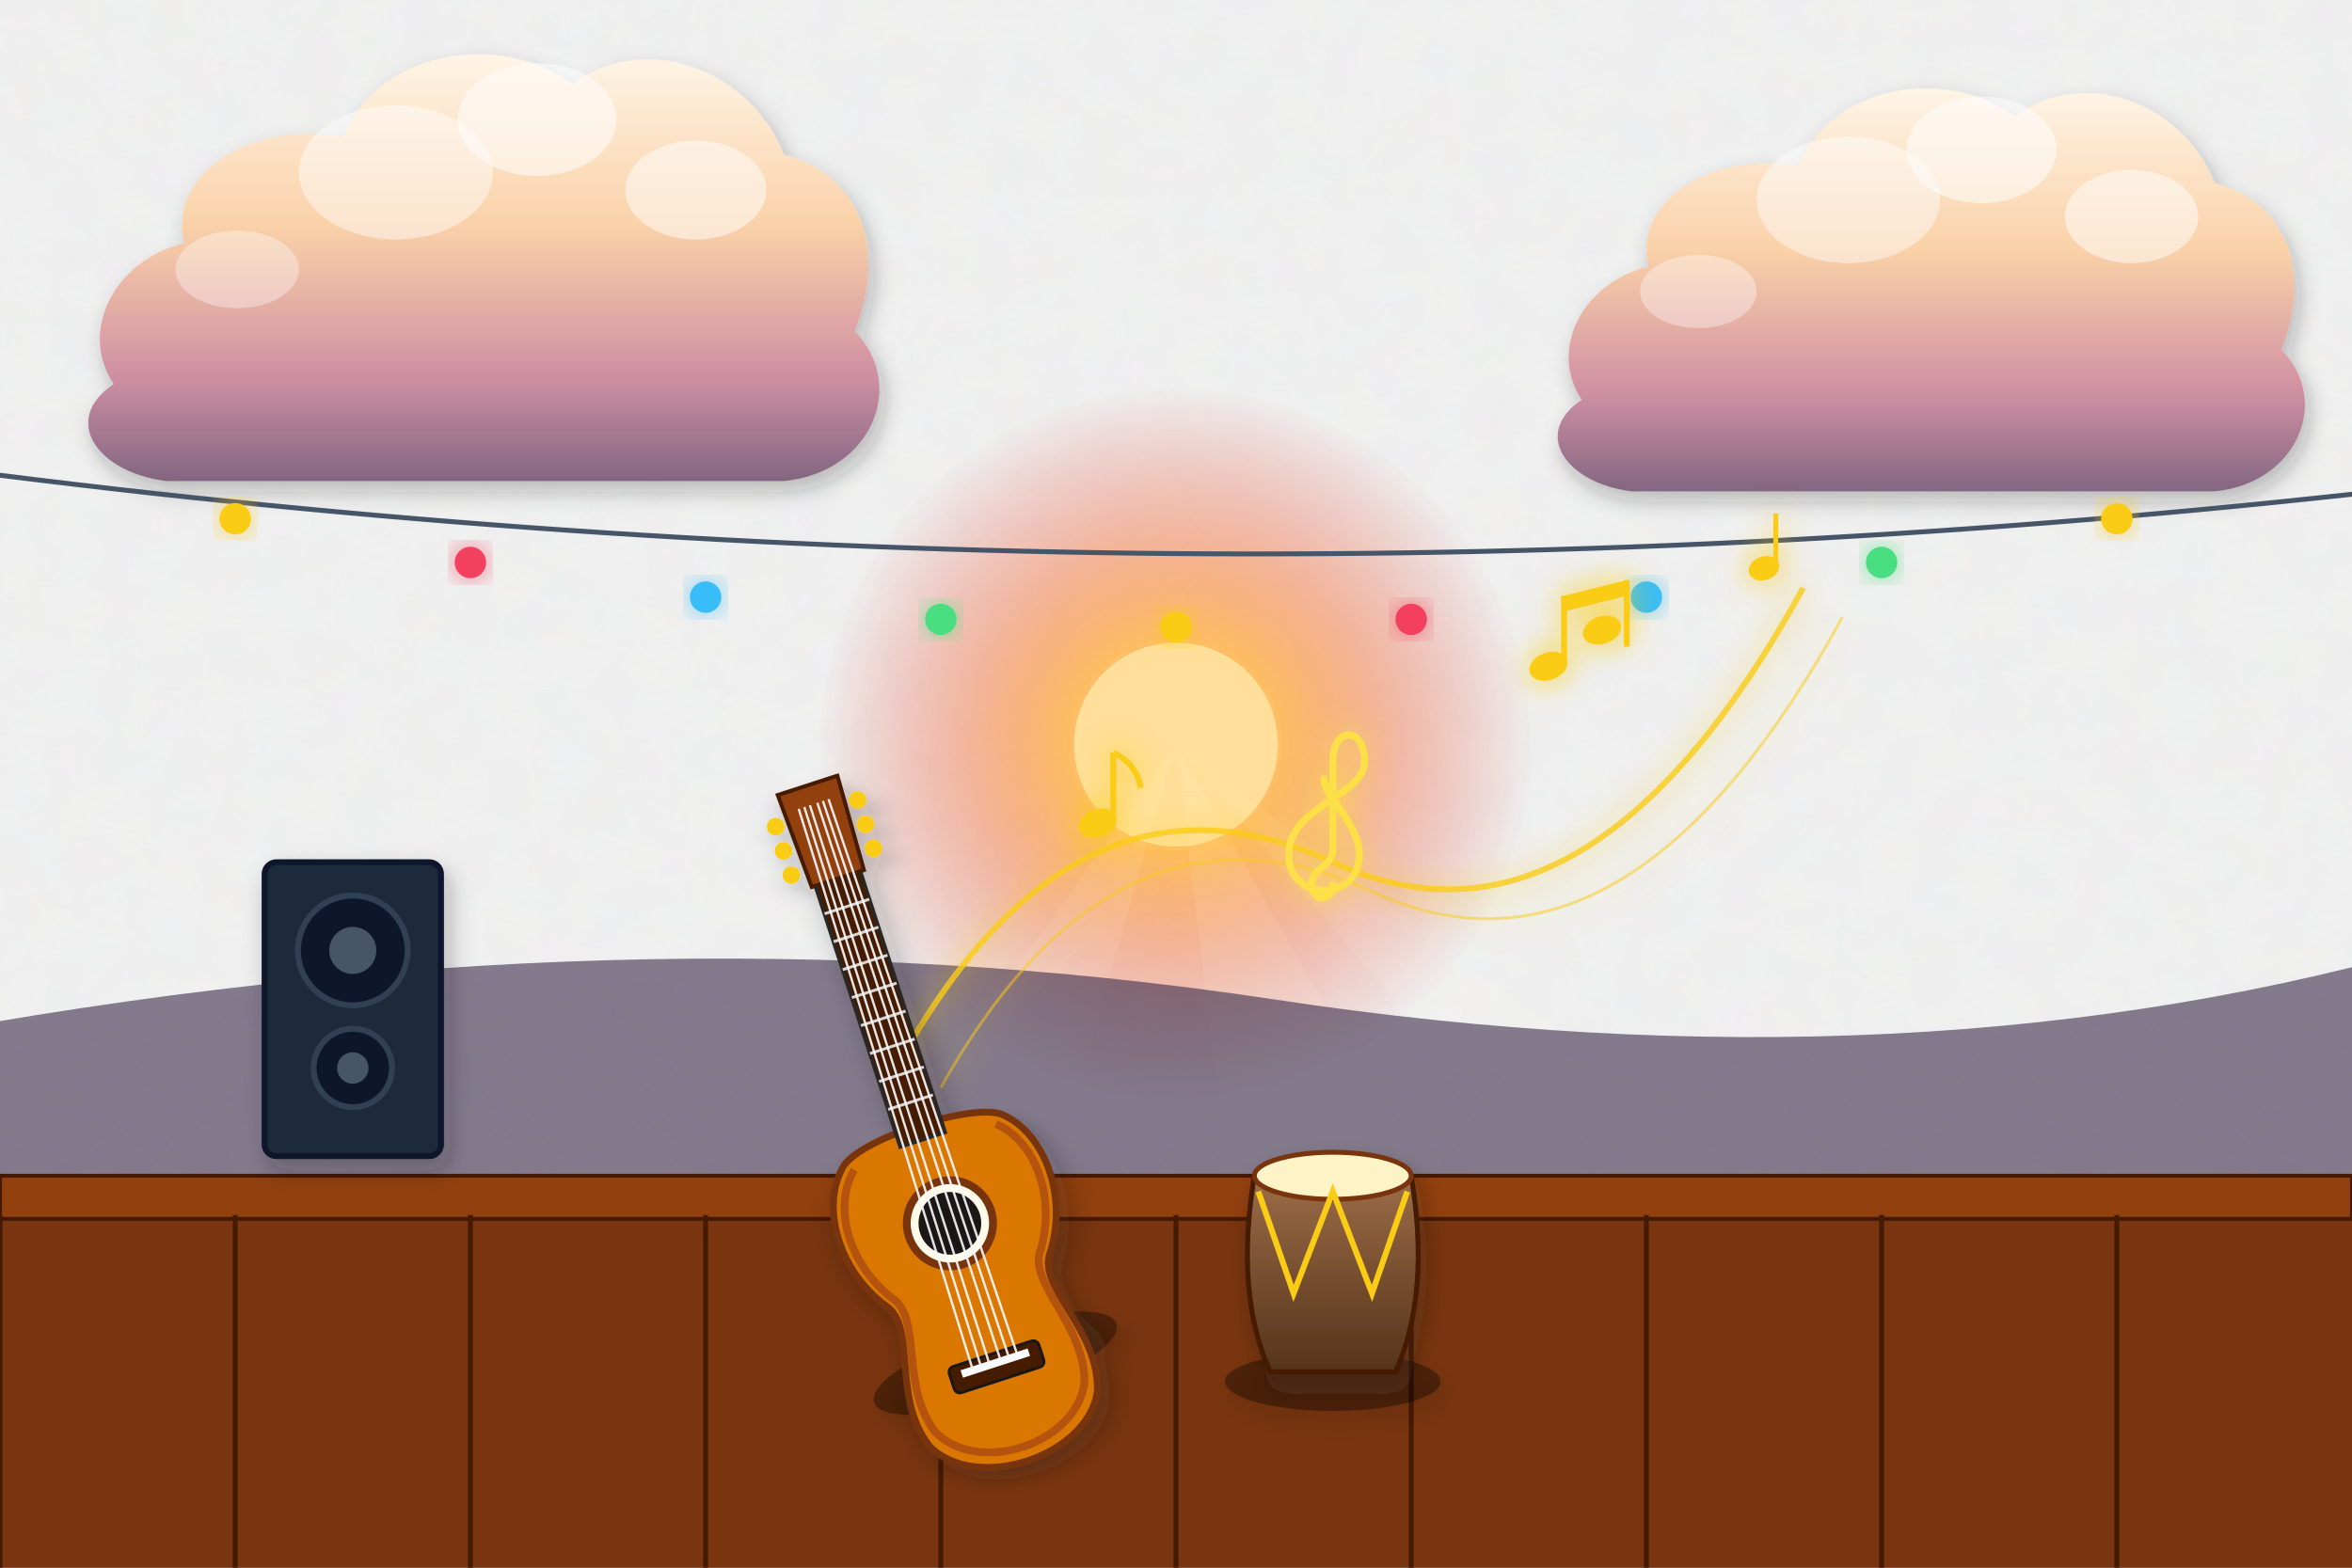
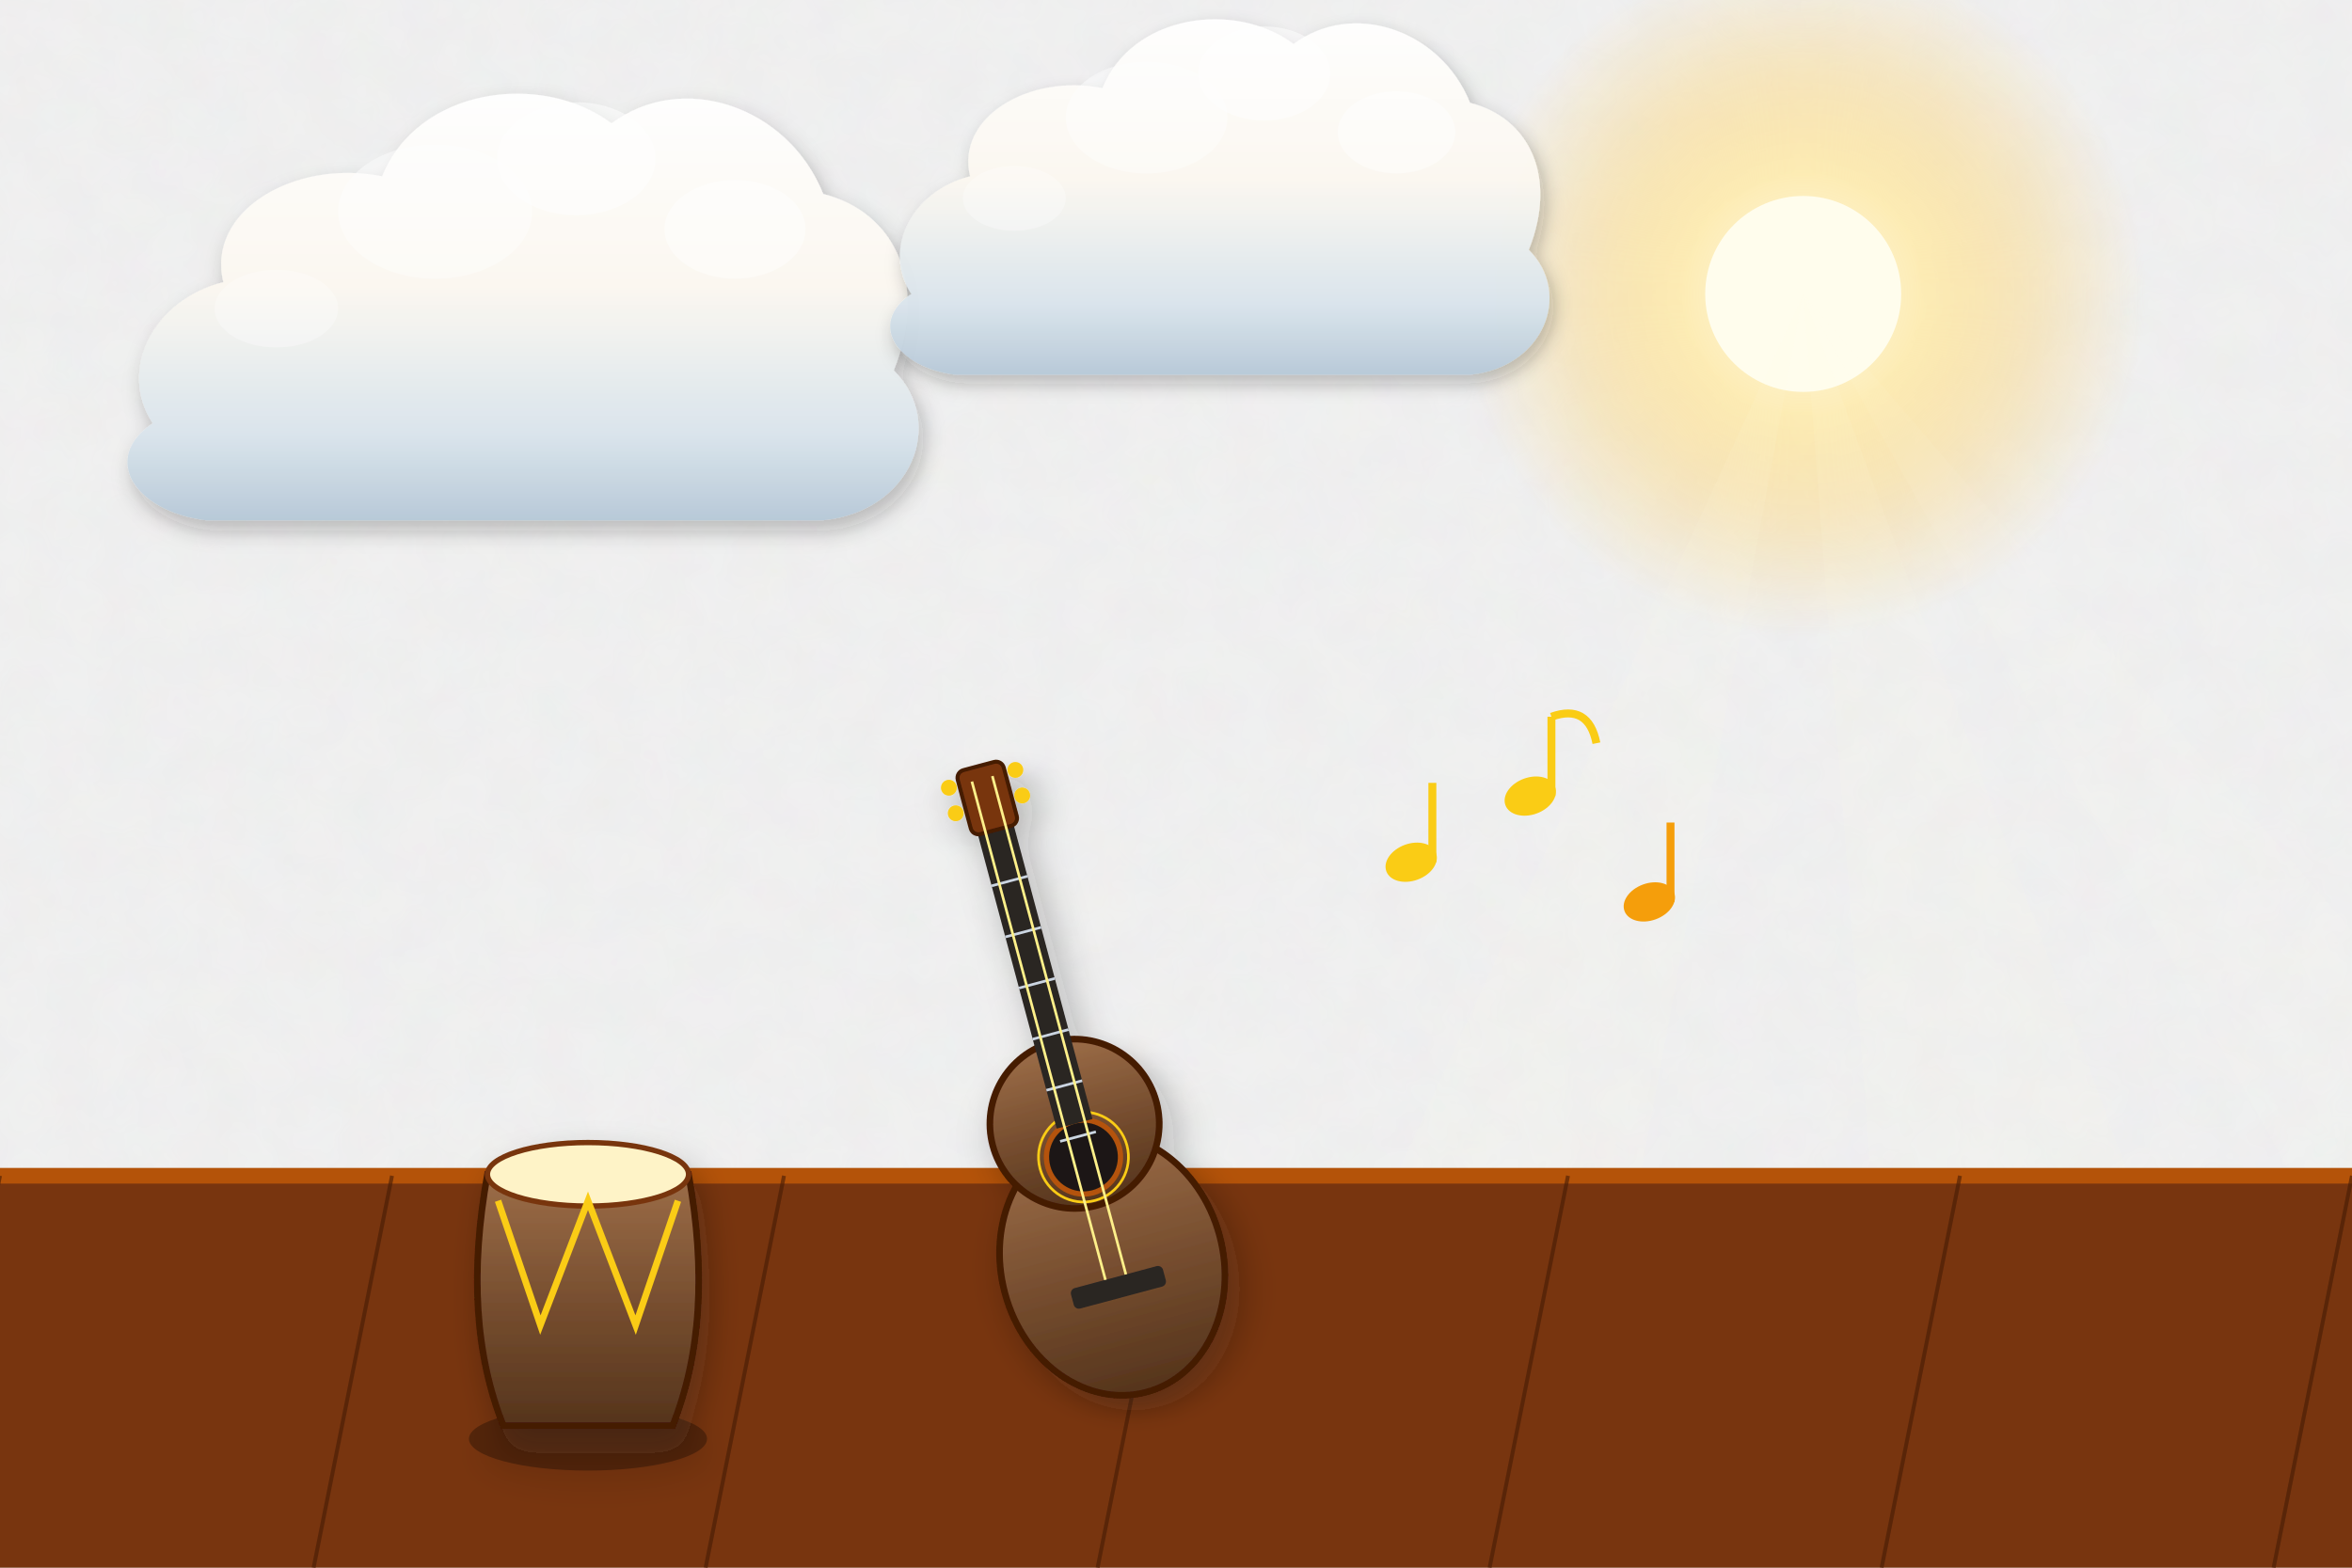
<svg xmlns="http://www.w3.org/2000/svg" viewBox="0 0 1200 800" width="1200" height="800">
  <defs>
    <filter id="ghibliPaper" x="0%" y="0%" width="100%" height="100%">
      <feTurbulence type="fractalNoise" baseFrequency="0.04" numOctaves="3" result="noise" seed="42" />
      <feColorMatrix type="matrix" values="1 0 0 0 0  0 1 0 0 0  0 0 1 0 0  0 0 0 0.035 0" in="noise" result="coloredNoise" />
      <feComposite operator="in" in2="SourceGraphic" />
    </filter>
    <filter id="softGlow" x="-20%" y="-20%" width="140%" height="140%">
      <feGaussianBlur stdDeviation="8" result="blur" />
      <feComposite in="SourceGraphic" in2="blur" operator="over" />
    </filter>
    <filter id="dropShadow" x="-20%" y="-20%" width="140%" height="140%">
      <feDropShadow dx="3" dy="6" stdDeviation="6" flood-color="#141e28" flood-opacity="0.28" />
    </filter>
    <linearGradient id="skyDay" x1="0" y1="0" x2="0" y2="1">
      <stop offset="0%" stop-color="#236ca7" />
      <stop offset="35%" stop-color="#5fa3d6" />
      <stop offset="70%" stop-color="#b8e1f2" />
      <stop offset="100%" stop-color="#fdf3dc" />
    </linearGradient>
    <linearGradient id="skySunset" x1="0" y1="0" x2="0" y2="1">
      <stop offset="0%" stop-color="#31396b" />
      <stop offset="35%" stop-color="#73507b" />
      <stop offset="65%" stop-color="#cb6b5c" />
      <stop offset="85%" stop-color="#f29e5a" />
      <stop offset="100%" stop-color="#fedaa2" />
    </linearGradient>
    <linearGradient id="skyDusk" x1="0" y1="0" x2="0" y2="1">
      <stop offset="0%" stop-color="#121832" />
      <stop offset="40%" stop-color="#262f56" />
      <stop offset="70%" stop-color="#4e3d64" />
      <stop offset="90%" stop-color="#915264" />
      <stop offset="100%" stop-color="#d6846c" />
    </linearGradient>
    <linearGradient id="cloudBodyDay" x1="0" y1="0" x2="0" y2="1">
      <stop offset="0%" stop-color="#ffffff" />
      <stop offset="45%" stop-color="#fcf8f0" />
      <stop offset="80%" stop-color="#d9e4ec" />
      <stop offset="100%" stop-color="#b6c8d7" />
    </linearGradient>
    <linearGradient id="cloudBodySunset" x1="0" y1="0" x2="0" y2="1">
      <stop offset="0%" stop-color="#fff5e6" />
      <stop offset="40%" stop-color="#fbd0a5" />
      <stop offset="75%" stop-color="#cf8ca0" />
      <stop offset="100%" stop-color="#7e607c" />
    </linearGradient>
    <radialGradient id="sunGlowDay" cx="50%" cy="50%" r="50%">
      <stop offset="0%" stop-color="#fffced" stop-opacity="1" />
      <stop offset="35%" stop-color="#ffebaa" stop-opacity="0.85" />
      <stop offset="70%" stop-color="#ffd573" stop-opacity="0.35" />
      <stop offset="100%" stop-color="#ffd573" stop-opacity="0" />
    </radialGradient>
    <radialGradient id="sunGlowSunset" cx="50%" cy="50%" r="50%">
      <stop offset="0%" stop-color="#fff8db" stop-opacity="1" />
      <stop offset="30%" stop-color="#ffb753" stop-opacity="0.9" />
      <stop offset="65%" stop-color="#f46e45" stop-opacity="0.4" />
      <stop offset="100%" stop-color="#e04a43" stop-opacity="0" />
    </radialGradient>
    <linearGradient id="hillDistant" x1="0" y1="0" x2="0" y2="1">
      <stop offset="0%" stop-color="#6e94a8" />
      <stop offset="100%" stop-color="#93b9c7" />
    </linearGradient>
    <linearGradient id="hillMid" x1="0" y1="0" x2="0" y2="1">
      <stop offset="0%" stop-color="#4a7c4f" />
      <stop offset="50%" stop-color="#3c6a40" />
      <stop offset="100%" stop-color="#2d5231" />
    </linearGradient>
    <linearGradient id="hillNear" x1="0" y1="0" x2="0" y2="1">
      <stop offset="0%" stop-color="#699e4c" />
      <stop offset="60%" stop-color="#4c7e33" />
      <stop offset="100%" stop-color="#2f5720" />
    </linearGradient>
    <linearGradient id="woodTone" x1="0" y1="0" x2="0" y2="1">
      <stop offset="0%" stop-color="#9c6d48" />
      <stop offset="50%" stop-color="#784f30" />
      <stop offset="100%" stop-color="#55341c" />
    </linearGradient>
    <linearGradient id="brassTone" x1="0" y1="0" x2="1" y2="1">
      <stop offset="0%" stop-color="#ffe699" />
      <stop offset="35%" stop-color="#d9a536" />
      <stop offset="70%" stop-color="#996c14" />
      <stop offset="100%" stop-color="#5e4007" />
    </linearGradient>
    <linearGradient id="stoneTone" x1="0" y1="0" x2="0" y2="1">
      <stop offset="0%" stop-color="#c5beb3" />
      <stop offset="60%" stop-color="#999184" />
      <stop offset="100%" stop-color="#6c6458" />
    </linearGradient>
    <linearGradient id="waterTone" x1="0" y1="0" x2="0" y2="1">
      <stop offset="0%" stop-color="#47a5be" />
      <stop offset="50%" stop-color="#2a7796" />
      <stop offset="100%" stop-color="#144d6a" />
    </linearGradient>
  </defs>
-   <rect width="1200" height="800" fill="url(#skyDusk)" filter="url(#ghibliPaper)" />
+   <rect width="1200" height="800" fill="url(#skyDay)" filter="url(#ghibliPaper)" />
  <g>
-     <circle cx="600" cy="380" r="182" fill="url(#sunGlowSunset)" />
-     <circle cx="600" cy="380" r="52" fill="#ffdf99" />
-     <polygon points="600,380 300,800 480,800" fill="#fffbe6" opacity="0.08" />
-     <polygon points="600,380 650,800 840,800" fill="#fffbe6" opacity="0.08" />
-     <polygon points="600,380 960,800 1160,800" fill="#fffbe6" opacity="0.06" />
+     <circle cx="920" cy="150" r="175" fill="url(#sunGlowDay)" />
+     <circle cx="920" cy="150" r="50" fill="#fffded" />
+     <polygon points="920,150 620,800 800,800" fill="#fffbe6" opacity="0.08" />
+     <polygon points="920,150 970,800 1160,800" fill="#fffbe6" opacity="0.08" />
+     <polygon points="920,150 1280,800 1480,800" fill="#fffbe6" opacity="0.06" />
  </g>
-   <g transform="translate(220, 160) scale(0.9)" opacity="0.95">
-     <path d="M-180,40        C-200,10 -180,-30 -140,-40        C-150,-80 -100,-110 -50,-100        C-30,-150 40,-160 80,-130        C120,-160 180,-140 200,-90        C240,-80 260,-40 240,10        C270,40 250,90 200,95        L-150,95        C-190,90 -210,60 -180,40 Z" fill="url(#cloudBodySunset)" filter="url(#dropShadow)" />
+   <g transform="translate(240, 180) scale(0.9)" opacity="0.95">
+     <path d="M-180,40        C-200,10 -180,-30 -140,-40        C-150,-80 -100,-110 -50,-100        C-30,-150 40,-160 80,-130        C120,-160 180,-140 200,-90        C240,-80 260,-40 240,10        C270,40 250,90 200,95        L-150,95        C-190,90 -210,60 -180,40 Z" fill="url(#cloudBodyDay)" filter="url(#dropShadow)" />
    <ellipse cx="60" cy="-110" rx="45" ry="32" fill="#ffffff" opacity="0.55" />
    <ellipse cx="-20" cy="-80" rx="55" ry="38" fill="#ffffff" opacity="0.45" />
    <ellipse cx="150" cy="-70" rx="40" ry="28" fill="#ffffff" opacity="0.5" />
    <ellipse cx="-110" cy="-25" rx="35" ry="22" fill="#ffffff" opacity="0.35" />
  </g>
-   <g transform="translate(960, 170) scale(0.85)" opacity="0.95">
-     <path d="M-180,40        C-200,10 -180,-30 -140,-40        C-150,-80 -100,-110 -50,-100        C-30,-150 40,-160 80,-130        C120,-160 180,-140 200,-90        C240,-80 260,-40 240,10        C270,40 250,90 200,95        L-150,95        C-190,90 -210,60 -180,40 Z" fill="url(#cloudBodySunset)" filter="url(#dropShadow)" />
+   <g transform="translate(600, 120) scale(0.75)" opacity="0.95">
+     <path d="M-180,40        C-200,10 -180,-30 -140,-40        C-150,-80 -100,-110 -50,-100        C-30,-150 40,-160 80,-130        C120,-160 180,-140 200,-90        C240,-80 260,-40 240,10        C270,40 250,90 200,95        L-150,95        C-190,90 -210,60 -180,40 Z" fill="url(#cloudBodyDay)" filter="url(#dropShadow)" />
    <ellipse cx="60" cy="-110" rx="45" ry="32" fill="#ffffff" opacity="0.55" />
    <ellipse cx="-20" cy="-80" rx="55" ry="38" fill="#ffffff" opacity="0.45" />
    <ellipse cx="150" cy="-70" rx="40" ry="28" fill="#ffffff" opacity="0.5" />
    <ellipse cx="-110" cy="-25" rx="35" ry="22" fill="#ffffff" opacity="0.35" />
  </g>
-   <path d="M-50,530 Q320,460 650,510 T1250,480 L1250,800 L-50,800 Z" fill="#3b2b4a" opacity="0.6" />
-   <path d="M-20,240 Q600,320 1220,250" stroke="#475569" stroke-width="2.5" fill="none" />
-   <circle cx="120" cy="264.721" r="8" fill="#facc15" filter="url(#softGlow)" />
-   <circle cx="240" cy="287.023" r="8" fill="#f43f5e" filter="url(#softGlow)" />
-   <circle cx="360" cy="304.721" r="8" fill="#38bdf8" filter="url(#softGlow)" />
-   <circle cx="480" cy="316.085" r="8" fill="#4ade80" filter="url(#softGlow)" />
-   <circle cx="600" cy="320" r="8" fill="#facc15" filter="url(#softGlow)" />
-   <circle cx="720" cy="316.085" r="8" fill="#f43f5e" filter="url(#softGlow)" />
-   <circle cx="840" cy="304.721" r="8" fill="#38bdf8" filter="url(#softGlow)" />
-   <circle cx="960" cy="287.023" r="8" fill="#4ade80" filter="url(#softGlow)" />
-   <circle cx="1080" cy="264.721" r="8" fill="#facc15" filter="url(#softGlow)" />
-   <path d="M-50,600 L1250,600 L1250,800 L-50,800 Z" fill="#78350f" />
-   <rect x="0" y="600" width="1200" height="22" fill="#92400e" stroke="#451a03" stroke-width="2" />
-   <line x1="0" y1="620" x2="0" y2="800" stroke="#451a03" stroke-width="2.5" />
-   <line x1="120" y1="620" x2="120" y2="800" stroke="#451a03" stroke-width="2.5" />
-   <line x1="240" y1="620" x2="240" y2="800" stroke="#451a03" stroke-width="2.5" />
-   <line x1="360" y1="620" x2="360" y2="800" stroke="#451a03" stroke-width="2.5" />
-   <line x1="480" y1="620" x2="480" y2="800" stroke="#451a03" stroke-width="2.5" />
-   <line x1="600" y1="620" x2="600" y2="800" stroke="#451a03" stroke-width="2.5" />
-   <line x1="720" y1="620" x2="720" y2="800" stroke="#451a03" stroke-width="2.5" />
-   <line x1="840" y1="620" x2="840" y2="800" stroke="#451a03" stroke-width="2.5" />
-   <line x1="960" y1="620" x2="960" y2="800" stroke="#451a03" stroke-width="2.5" />
-   <line x1="1080" y1="620" x2="1080" y2="800" stroke="#451a03" stroke-width="2.5" />
-   <g filter="url(#softGlow)">
-     <path d="M460,540 Q550,380 680,440 T920,300" stroke="#facc15" stroke-width="3" fill="none" opacity="0.8" />
-     <path d="M480,555 Q570,395 700,455 T940,315" stroke="#facc15" stroke-width="1.5" fill="none" opacity="0.5" />
-     <g transform="translate(680, 420) scale(0.9)">
-       <path d="M0,35 C0,45 -12,45 -12,35 C-12,25 0,25 0,15 L0,-35 C0,-55 18,-55 18,-35 C18,-15 -25,-10 -25,18 C-25,45 15,45 15,18 C15,0 -5,-15 -5,-25" stroke="#fde047" stroke-width="4" fill="none" stroke-linecap="round" />
+   <polygon points="-50,600 1250,600 1250,800 -50,800" fill="#78350f" />
+   <line x1="-50" y1="600" x2="1250" y2="600" stroke="#b45309" stroke-width="8" />
+   <line x1="0" y1="600" x2="-40" y2="800" stroke="#451a03" stroke-width="2" opacity="0.6" />
+   <line x1="200" y1="600" x2="160" y2="800" stroke="#451a03" stroke-width="2" opacity="0.6" />
+   <line x1="400" y1="600" x2="360" y2="800" stroke="#451a03" stroke-width="2" opacity="0.6" />
+   <line x1="600" y1="600" x2="560" y2="800" stroke="#451a03" stroke-width="2" opacity="0.6" />
+   <line x1="800" y1="600" x2="760" y2="800" stroke="#451a03" stroke-width="2" opacity="0.6" />
+   <line x1="1000" y1="600" x2="960" y2="800" stroke="#451a03" stroke-width="2" opacity="0.6" />
+   <line x1="1200" y1="600" x2="1160" y2="800" stroke="#451a03" stroke-width="2" opacity="0.6" />
+   <g transform="translate(300, 660) scale(1.35)" filter="url(#dropShadow)">
+     <ellipse cx="0" cy="55" rx="45" ry="12" fill="#000000" opacity="0.3" />
+     <path d="M-38,-45 L38,-45 Q48,10 32,50 L-32,50 Q-48,10 -38,-45 Z" fill="url(#woodTone)" stroke="#451a03" stroke-width="2.5" />
+     <ellipse cx="0" cy="-45" rx="38" ry="12" fill="#fef3c7" stroke="#78350f" stroke-width="2" />
+     <path d="M-34,-35 L-18,12 L0,-35 L18,12 L34,-35" stroke="#facc15" stroke-width="2.5" fill="none" />
+   </g>
+   <g transform="translate(550, 580) scale(1.35) rotate(-15)" filter="url(#dropShadow)">
+     <ellipse cx="0" cy="50" rx="42" ry="50" fill="url(#woodTone)" stroke="#451a03" stroke-width="2.5" />
+     <ellipse cx="0" cy="-5" rx="32" ry="32" fill="url(#woodTone)" stroke="#451a03" stroke-width="2.5" />
+     <circle cx="0" cy="8" r="14" fill="#1c1917" stroke="#b45309" stroke-width="2" />
+     <circle cx="0" cy="8" r="17" fill="none" stroke="#facc15" stroke-width="1" />
+     <rect x="-18" y="55" width="36" height="8" rx="2" fill="#292524" />
+     <rect x="-7" y="-120" width="14" height="115" fill="#292524" />
+     <line x1="-7" y1="-100" x2="7" y2="-100" stroke="#cbd5e1" stroke-width="1" />
+     <line x1="-7" y1="-80" x2="7" y2="-80" stroke="#cbd5e1" stroke-width="1" />
+     <line x1="-7" y1="-60" x2="7" y2="-60" stroke="#cbd5e1" stroke-width="1" />
+     <line x1="-7" y1="-40" x2="7" y2="-40" stroke="#cbd5e1" stroke-width="1" />
+     <line x1="-7" y1="-20" x2="7" y2="-20" stroke="#cbd5e1" stroke-width="1" />
+     <line x1="-7" y1="0" x2="7" y2="0" stroke="#cbd5e1" stroke-width="1" />
+     <rect x="-9" y="-145" width="18" height="25" rx="3" fill="#78350f" stroke="#451a03" stroke-width="1.5" />
+     <circle cx="-13" cy="-140" r="3" fill="#facc15" />
+     <circle cx="-13" cy="-130" r="3" fill="#facc15" />
+     <circle cx="13" cy="-140" r="3" fill="#facc15" />
+     <circle cx="13" cy="-130" r="3" fill="#facc15" />
+     <line x1="-4" y1="-140" x2="-4" y2="55" stroke="#fef08a" stroke-width="1" />
+     <line x1="4" y1="-140" x2="4" y2="55" stroke="#fef08a" stroke-width="1" />
+   </g>
+   <g transform="translate(720, 440) scale(1.35)">
+     <g transform="translate(0, 0)">
+       <ellipse rx="10" ry="7" fill="#facc15" transform="rotate(-20)" />
+       <line x1="8" y1="0" x2="8" y2="-30" stroke="#facc15" stroke-width="3" />
    </g>
-     <g transform="translate(560, 420)">
-       <ellipse cx="0" cy="0" rx="10" ry="7" fill="#facc15" transform="rotate(-20)" />
-       <line x1="8" y1="-2" x2="8" y2="-36" stroke="#facc15" stroke-width="3" />
-       <path d="M8,-36 Q20,-30 22,-18" stroke="#facc15" stroke-width="3" fill="none" />
+     <g transform="translate(45, -25)">
+       <ellipse rx="10" ry="7" fill="#facc15" transform="rotate(-20)" />
+       <line x1="8" y1="0" x2="8" y2="-30" stroke="#facc15" stroke-width="3" />
+       <path d="M8,-30 Q22,-35 25,-20" stroke="#facc15" stroke-width="3" fill="none" />
    </g>
-     <g transform="translate(790, 340)">
-       <ellipse cx="0" cy="0" rx="10" ry="7" fill="#facc15" transform="rotate(-20)" />
-       <line x1="8" y1="-2" x2="8" y2="-36" stroke="#facc15" stroke-width="3" />
-       <ellipse cx="32" cy="-8" rx="10" ry="7" fill="#facc15" transform="rotate(-20)" />
-       <line x1="40" y1="-10" x2="40" y2="-44" stroke="#facc15" stroke-width="3" />
-       <polygon points="8,-36 40,-44 40,-36 8,-28" fill="#facc15" />
-     </g>
-     <g transform="translate(900, 290)">
-       <ellipse cx="0" cy="0" rx="8" ry="6" fill="#facc15" transform="rotate(-20)" />
-       <line x1="6" y1="-2" x2="6" y2="-28" stroke="#facc15" stroke-width="2.5" />
+     <g transform="translate(90, 15)">
+       <ellipse rx="10" ry="7" fill="#f59e0b" transform="rotate(-20)" />
+       <line x1="8" y1="0" x2="8" y2="-30" stroke="#f59e0b" stroke-width="3" />
    </g>
  </g>
-   <g transform="translate(180, 560)" filter="url(#dropShadow)">
-     <rect x="-45" y="-120" width="90" height="150" rx="6" fill="#1e293b" stroke="#0f172a" stroke-width="3" />
-     <circle cx="0" cy="-75" r="28" fill="#0f172a" stroke="#334155" stroke-width="3" />
-     <circle cx="0" cy="-75" r="12" fill="#475569" />
-     <circle cx="0" cy="-15" r="20" fill="#0f172a" stroke="#334155" stroke-width="3" />
-     <circle cx="0" cy="-15" r="8" fill="#475569" />
-   </g>
-   <g transform="translate(480, 610) rotate(-18)" filter="url(#dropShadow)">
-     <ellipse cx="0" cy="90" rx="65" ry="18" fill="#000000" opacity="0.35" />
-     <rect x="-35" y="40" width="70" height="15" rx="3" fill="#543317" />
-     <path d="M-42,-30        C-60,-15 -62,20 -44,45        C-32,60 -56,90 -45,120        C-30,150 30,150 45,120        C56,90 32,60 44,45        C62,20 60,-15 42,-30        C28,-40 -28,-40 -42,-30 Z" fill="#d97706" stroke="#78350f" stroke-width="3.5" />
-     <path d="M-38,-26 C-54,-12 -56,18 -40,42 C-28,56 -50,86 -40,114 C-26,142 26,142 40,114 C50,86 28,56 40,42 C56,18 54,-12 38,-26" fill="none" stroke="#b45309" stroke-width="4" />
-     <circle cx="0" cy="15" r="22" fill="#fffbeb" stroke="#78350f" stroke-width="4" />
-     <circle cx="0" cy="15" r="16" fill="#1c1917" />
-     <rect x="-24" y="85" width="48" height="14" rx="3" fill="#451a03" stroke="#1c1917" stroke-width="1.5" />
-     <rect x="-18" y="88" width="36" height="4" fill="#f8fafc" />
-     <rect x="-12" y="-170" width="24" height="140" fill="#451a03" stroke="#292524" stroke-width="2" />
-     <line x1="-12" y1="-155" x2="12" y2="-155" stroke="#d6d3d1" stroke-width="1.5" />
-     <line x1="-12" y1="-140" x2="12" y2="-140" stroke="#d6d3d1" stroke-width="1.5" />
-     <line x1="-12" y1="-125" x2="12" y2="-125" stroke="#d6d3d1" stroke-width="1.5" />
-     <line x1="-12" y1="-110" x2="12" y2="-110" stroke="#d6d3d1" stroke-width="1.5" />
-     <line x1="-12" y1="-95" x2="12" y2="-95" stroke="#d6d3d1" stroke-width="1.5" />
-     <line x1="-12" y1="-80" x2="12" y2="-80" stroke="#d6d3d1" stroke-width="1.5" />
-     <line x1="-12" y1="-65" x2="12" y2="-65" stroke="#d6d3d1" stroke-width="1.5" />
-     <line x1="-12" y1="-50" x2="12" y2="-50" stroke="#d6d3d1" stroke-width="1.5" />
-     <polygon points="-14,-170 14,-170 16,-220 -16,-220" fill="#92400e" stroke="#451a03" stroke-width="2" />
-     <circle cx="-22" cy="-205" r="4.5" fill="#facc15" />
-     <circle cx="-22" cy="-192" r="4.5" fill="#facc15" />
-     <circle cx="-22" cy="-179" r="4.5" fill="#facc15" />
-     <circle cx="22" cy="-205" r="4.5" fill="#facc15" />
-     <circle cx="22" cy="-192" r="4.5" fill="#facc15" />
-     <circle cx="22" cy="-179" r="4.5" fill="#facc15" />
-     <line x1="-8" y1="-210" x2="-12" y2="90" stroke="#f8fafc" stroke-width="1.2" opacity="0.9" />
-     <line x1="-5" y1="-210" x2="-7.5" y2="90" stroke="#f8fafc" stroke-width="1.2" opacity="0.9" />
-     <line x1="-2" y1="-210" x2="-3" y2="90" stroke="#f8fafc" stroke-width="1.2" opacity="0.9" />
-     <line x1="2" y1="-210" x2="3" y2="90" stroke="#f8fafc" stroke-width="1.2" opacity="0.9" />
-     <line x1="5" y1="-210" x2="7.5" y2="90" stroke="#f8fafc" stroke-width="1.2" opacity="0.9" />
-     <line x1="8" y1="-210" x2="12" y2="90" stroke="#f8fafc" stroke-width="1.2" opacity="0.9" />
-   </g>
-   <g transform="translate(680, 650)" filter="url(#dropShadow)">
-     <ellipse cx="0" cy="55" rx="55" ry="15" fill="#000000" opacity="0.35" />
-     <path d="M-40,-50 L40,-50 Q50,10 32,50 L-32,50 Q-50,10 -40,-50 Z" fill="url(#woodTone)" stroke="#451a03" stroke-width="2.5" />
-     <ellipse cx="0" cy="-50" rx="40" ry="12" fill="#fef3c7" stroke="#78350f" stroke-width="2.5" />
-     <path d="M-38,-42 L-20,10 L0,-42 L20,10 L38,-42" stroke="#facc15" stroke-width="3" fill="none" />
-   </g>
</svg>
